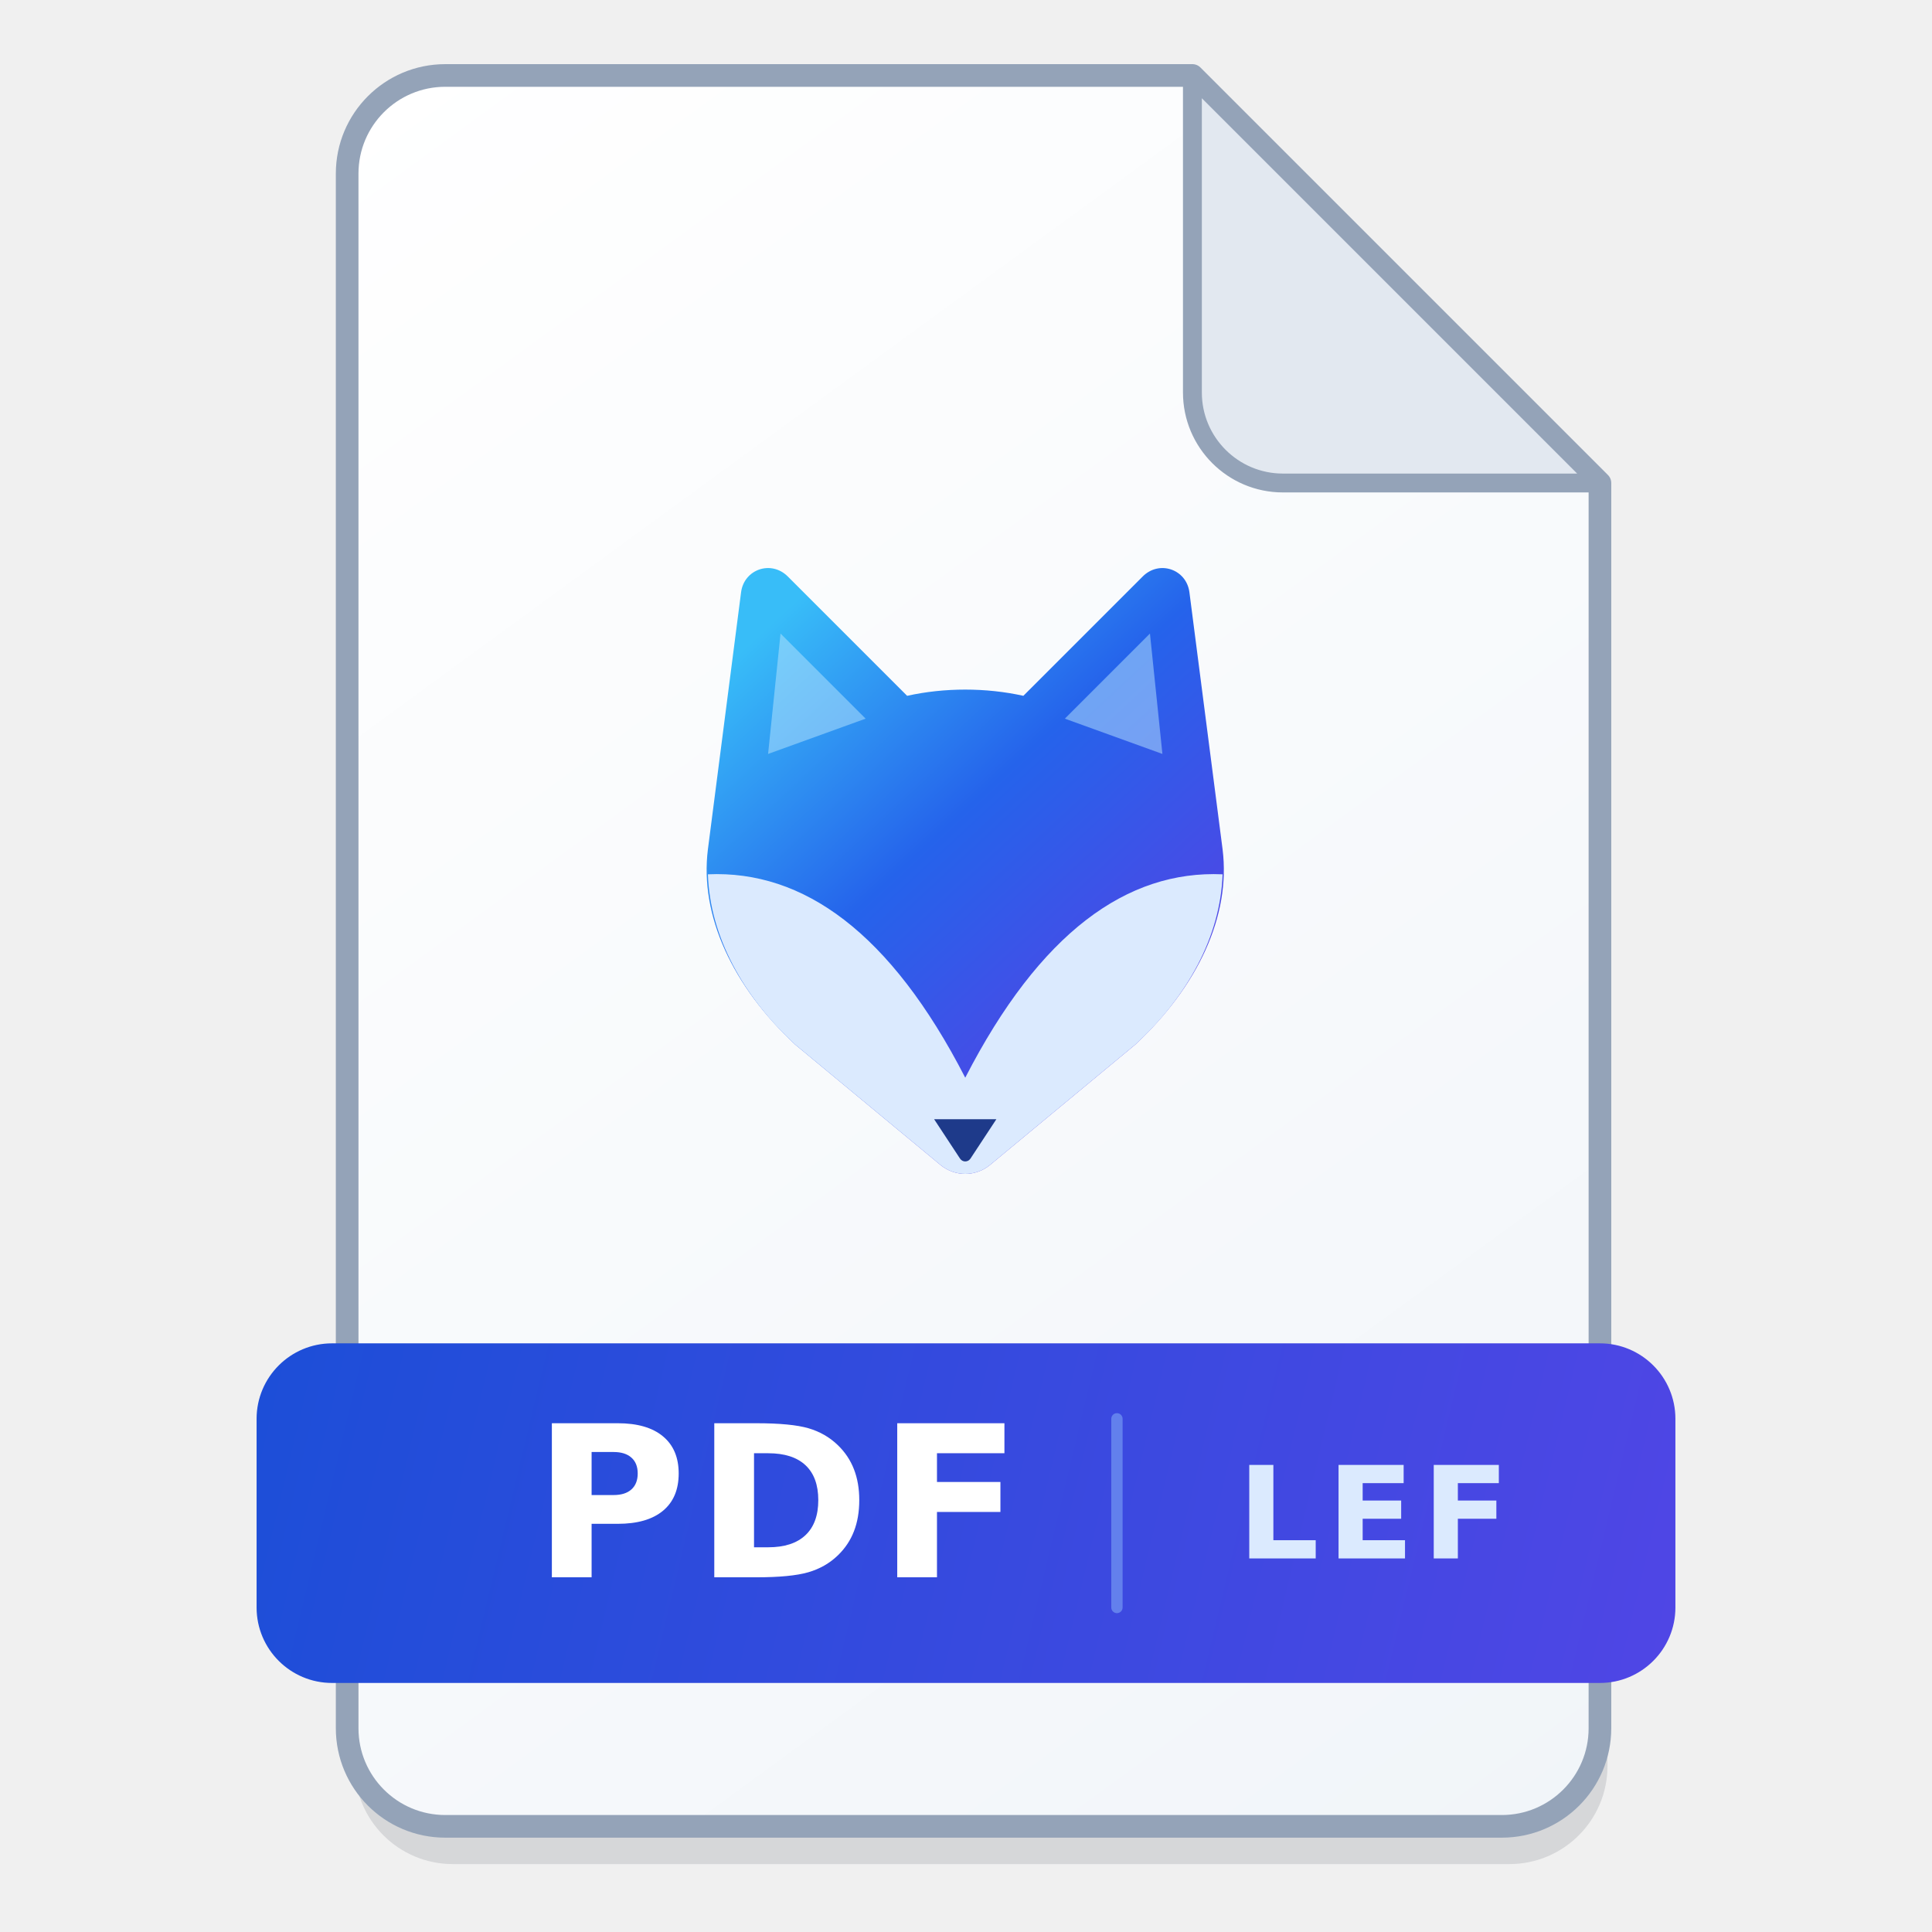
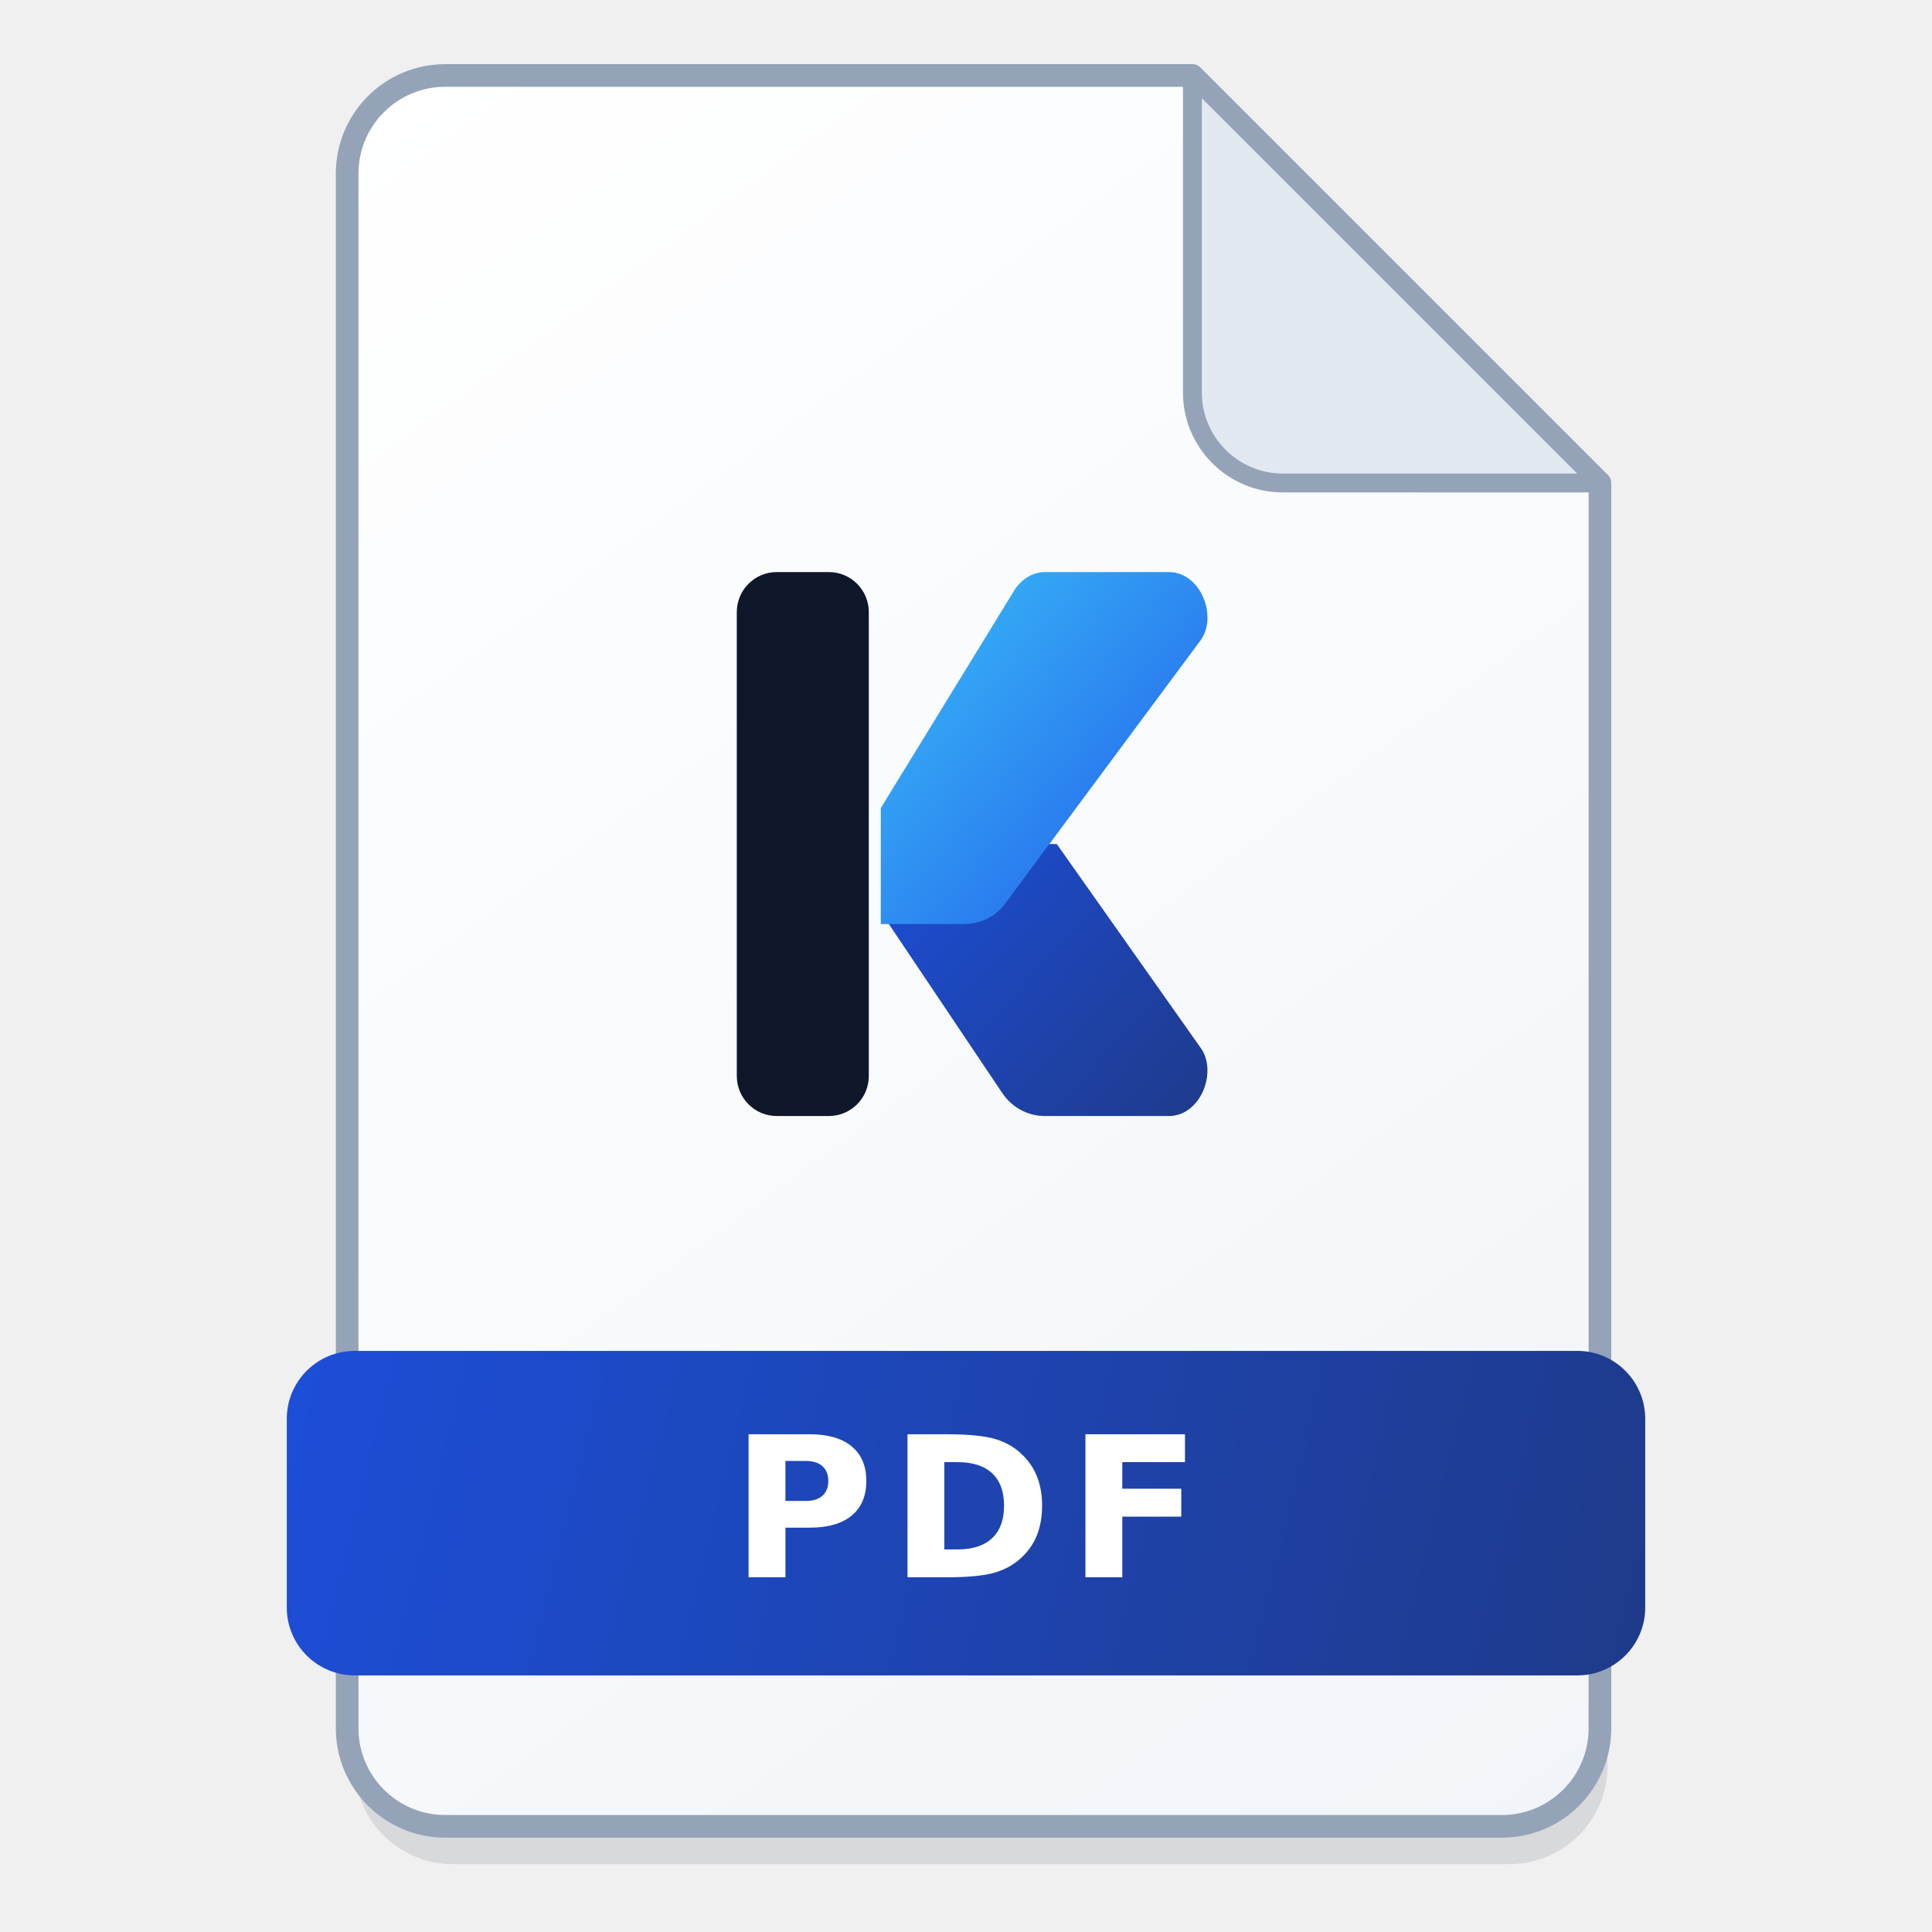
<svg xmlns="http://www.w3.org/2000/svg" viewBox="0 0 512 512" fill="none">
  <defs>
    <linearGradient id="docPaper" x1="88" y1="24" x2="424" y2="484" gradientUnits="userSpaceOnUse">
      <stop offset="0%" stop-color="#FFFFFF" />
      <stop offset="100%" stop-color="#F1F5F9" />
    </linearGradient>
-     <linearGradient id="docFox" x1="168" y1="128" x2="344" y2="318" gradientUnits="userSpaceOnUse">
+     <linearGradient id="docUpperWing" x1="216" y1="122" x2="378" y2="262" gradientUnits="userSpaceOnUse">
      <stop offset="0%" stop-color="#38BDF8" />
-       <stop offset="50%" stop-color="#2563EB" />
-       <stop offset="100%" stop-color="#4F46E5" />
+       <stop offset="100%" stop-color="#2563EB" />
    </linearGradient>
-     <linearGradient id="docBadge" x1="72" y1="358" x2="440" y2="446" gradientUnits="userSpaceOnUse">
+     <linearGradient id="docLowerWing" x1="224" y1="246" x2="380" y2="392" gradientUnits="userSpaceOnUse">
      <stop offset="0%" stop-color="#1D4ED8" />
-       <stop offset="100%" stop-color="#4F46E5" />
+       <stop offset="100%" stop-color="#1E3A8A" />
+     </linearGradient>
+     <linearGradient id="docBadge" x1="76" y1="358" x2="436" y2="446" gradientUnits="userSpaceOnUse">
+       <stop offset="0%" stop-color="#1D4ED8" />
+       <stop offset="100%" stop-color="#1E3A8A" />
    </linearGradient>
  </defs>
-   <path d="M94 50C94 35.64 105.64 24 120 24H318L426 132V462C426 476.36 414.36 488 400 488H120C105.64 488 94 476.36 94 462V50Z" fill="#0F172A" opacity="0.12" transform="translate(0, 6)" />
+   <path d="M94 50C94 35.64 105.64 24 120 24H318L426 132V462C426 476.36 414.36 488 400 488H120C105.64 488 94 476.36 94 462V50Z" fill="#0F172A" opacity="0.11" transform="translate(0, 6)" />
  <path d="M92 46C92 31.64 103.64 20 118 20H316L424 128V458C424 472.36 412.36 484 398 484H118C103.64 484 92 472.36 92 458V46Z" fill="url(#docPaper)" stroke="#94A3B8" stroke-width="6" stroke-linejoin="round" />
  <path d="M316 20V104C316 117.255 326.745 128 340 128H424L316 20Z" fill="#E2E8F0" stroke="#94A3B8" stroke-width="5" stroke-linejoin="round" />
-   <g transform="translate(115, 92) scale(0.55)">
-     <path d="M148 118C149.5 107 162.5 102.5 170.5 110.5L228 168C246 164 266 164 284 168L341.5 110.5C349.5 102.5 362.5 107 364 118L380 242C384 274 368 308 338 336L268 394C261 399.8 251 399.8 244 394L174 336C144 308 128 274 132 242L148 118Z" fill="url(#docFox)" />
-     <path d="M167 138L208 179L161 196L167 138Z" fill="#BAE6FD" opacity="0.5" />
-     <path d="M345 138L304 179L351 196L345 138Z" fill="#BAE6FD" opacity="0.5" />
-     <path d="M132 254C178 252 220 282 256 352C292 282 334 252 380 254C379 284 363 313 338 336L268 394C261 399.8 251 399.8 244 394L174 336C149 313 133 284 132 254Z" fill="#DBEAFE" />
-     <path d="M241 372H271L258.5 391C257.3 392.8 254.7 392.8 253.5 391L241 372Z" fill="#1E3A8A" />
+   <g transform="translate(120, 88) scale(0.53)">
+     <rect x="142" y="120" width="66" height="272" rx="20" fill="#0F172A" />
+     <path d="M226 256L302 256L374 358C382.5 370 373.9 392 358 392H296C287.5 392 279.6 387.7 274.8 380.6L214 290L226 256Z" fill="url(#docLowerWing)" />
+     <path d="M296 120H358C373.9 120 382.5 142 374 154L276 286C271.2 292.5 263.6 296 255.5 296H214V238L280.6 129.4C284 123.6 290.2 120 296 120Z" fill="url(#docUpperWing)" />
  </g>
-   <rect x="68" y="356" width="376" height="90" rx="20" fill="url(#docBadge)" />
-   <text x="206" y="418" text-anchor="middle" font-family="DejaVu Sans, Arial, sans-serif" font-weight="800" font-size="56" letter-spacing="2" fill="#FFFFFF">PDF</text>
-   <line x1="296" y1="376" x2="296" y2="426" stroke="#93C5FD" stroke-opacity="0.45" stroke-width="3" stroke-linecap="round" />
-   <text x="364" y="413" text-anchor="middle" font-family="DejaVu Sans, Arial, sans-serif" font-weight="700" font-size="34" letter-spacing="2" fill="#DBEAFE">LEF</text>
+   <rect x="76" y="358" width="360" height="86" rx="18" fill="url(#docBadge)" />
+   <text x="256" y="418" text-anchor="middle" font-family="DejaVu Sans, Arial, sans-serif" font-weight="800" font-size="52" letter-spacing="4" fill="#FFFFFF">PDF</text>
</svg>
